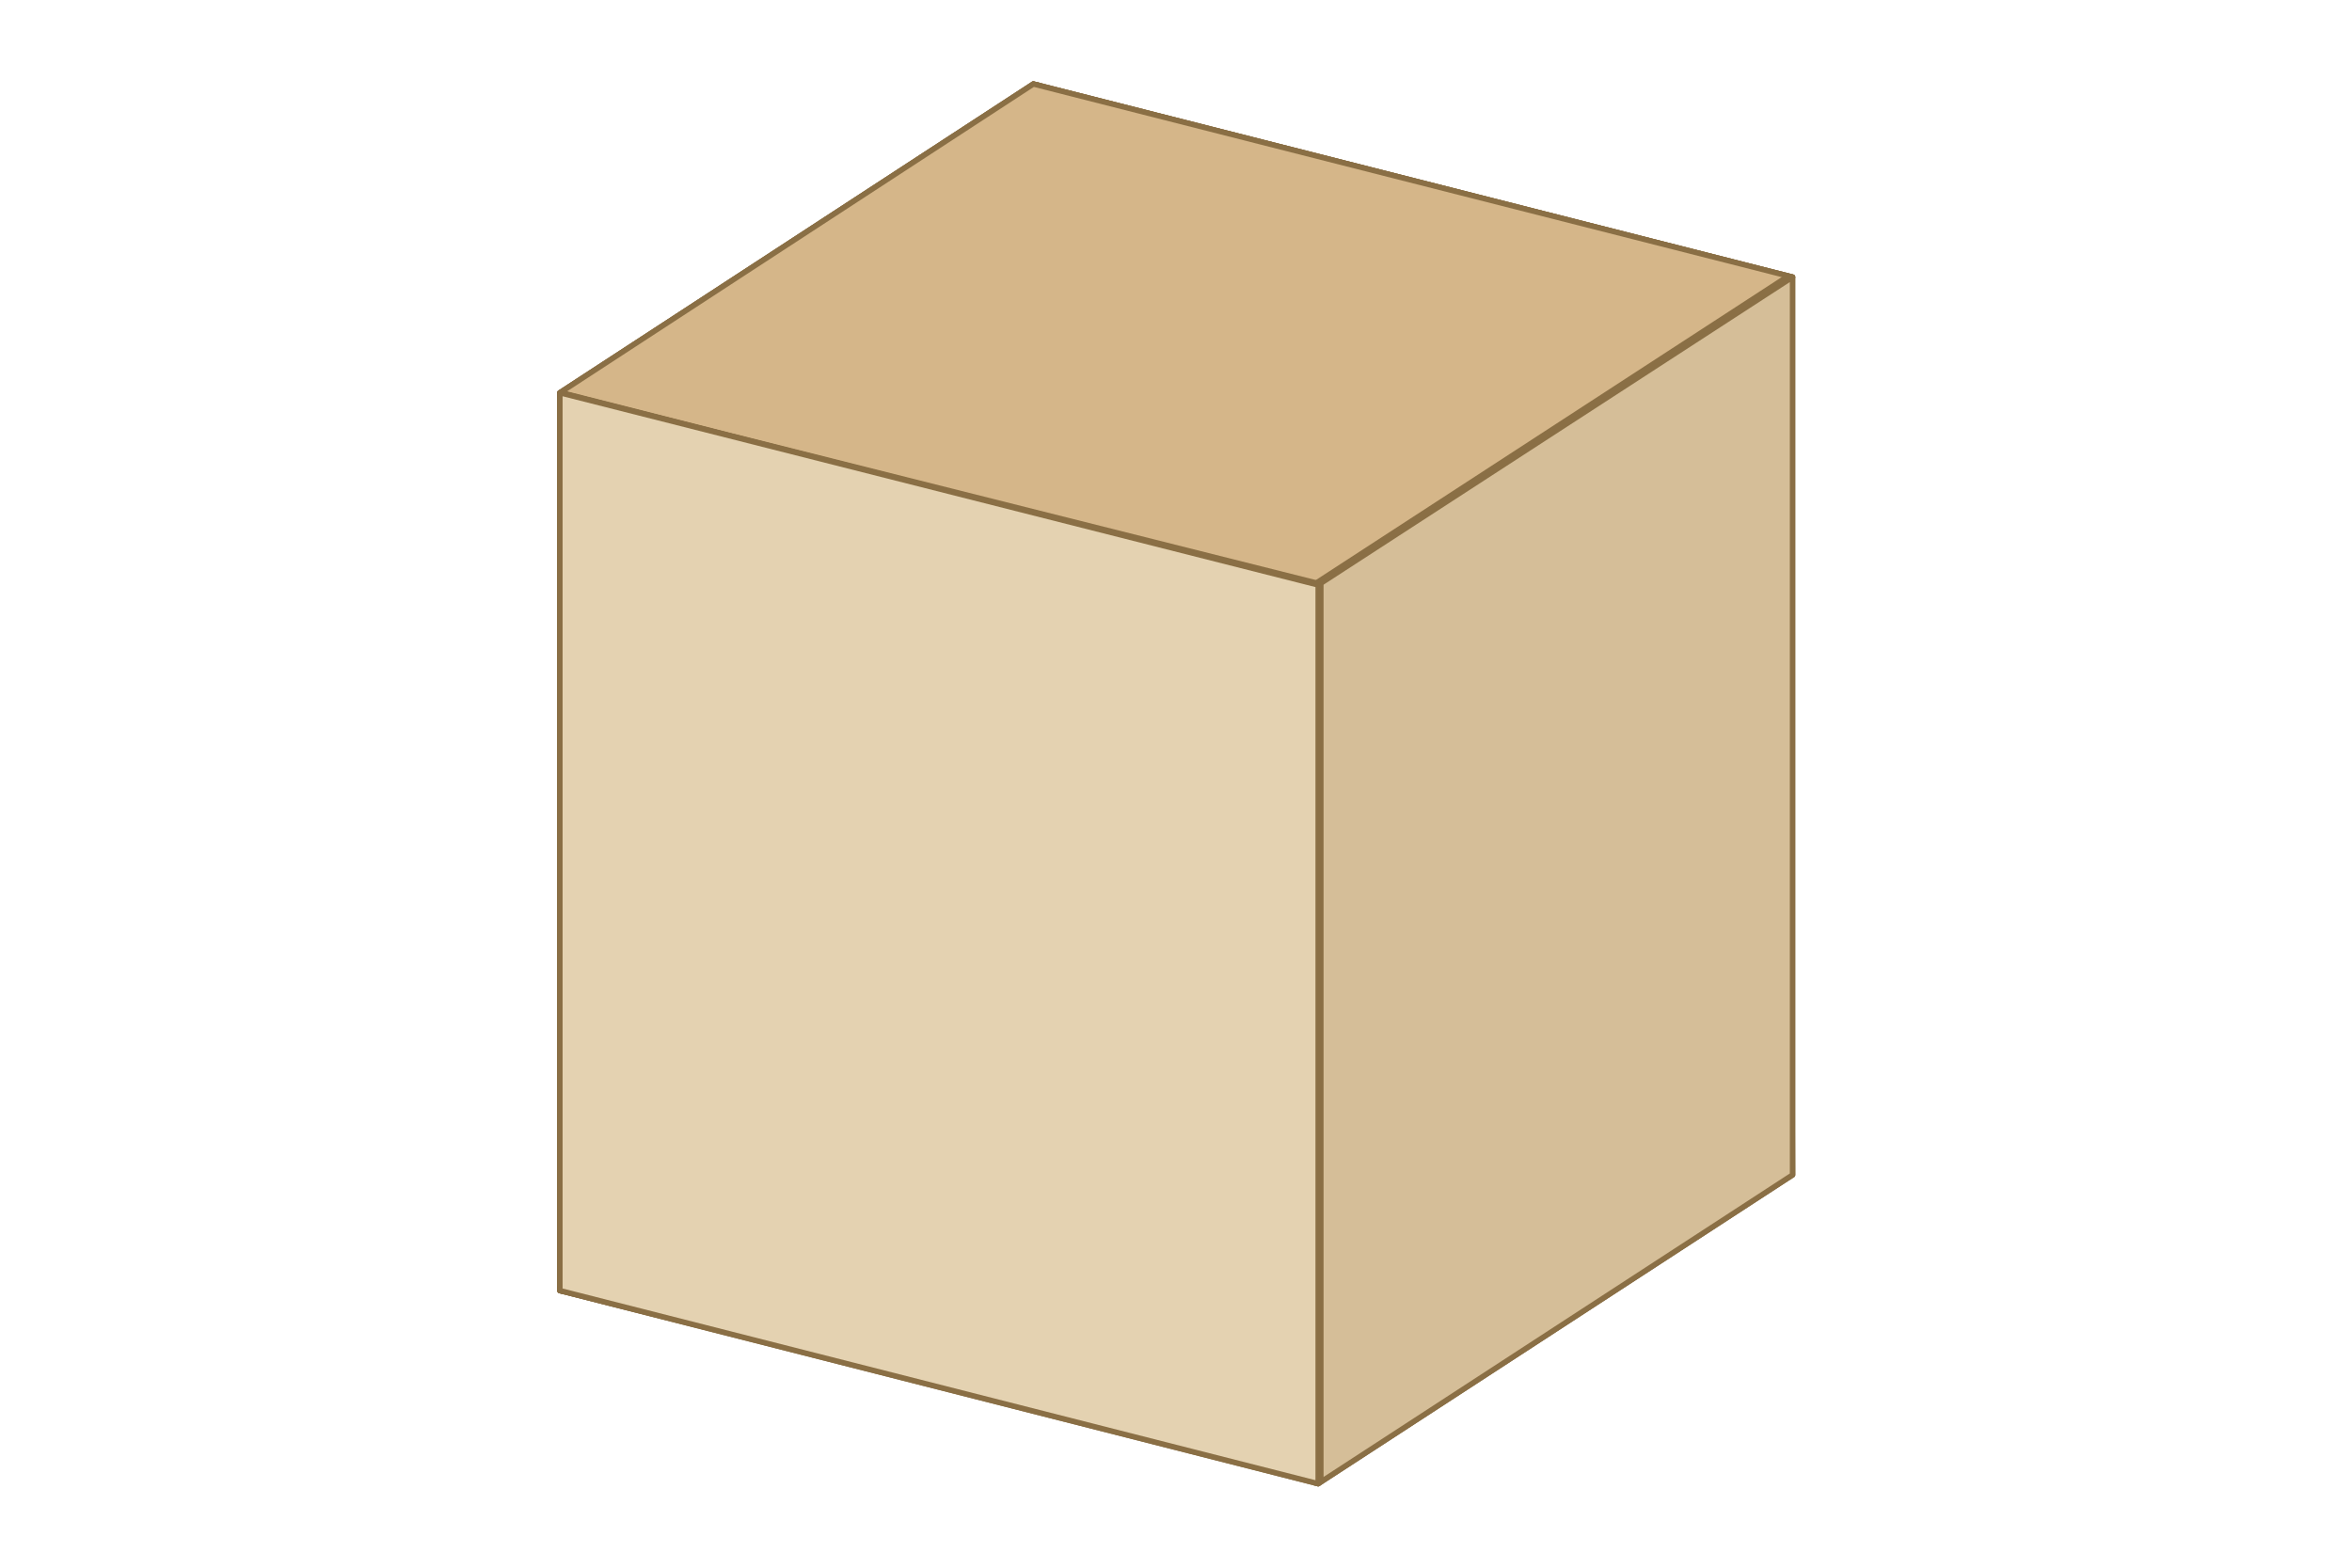
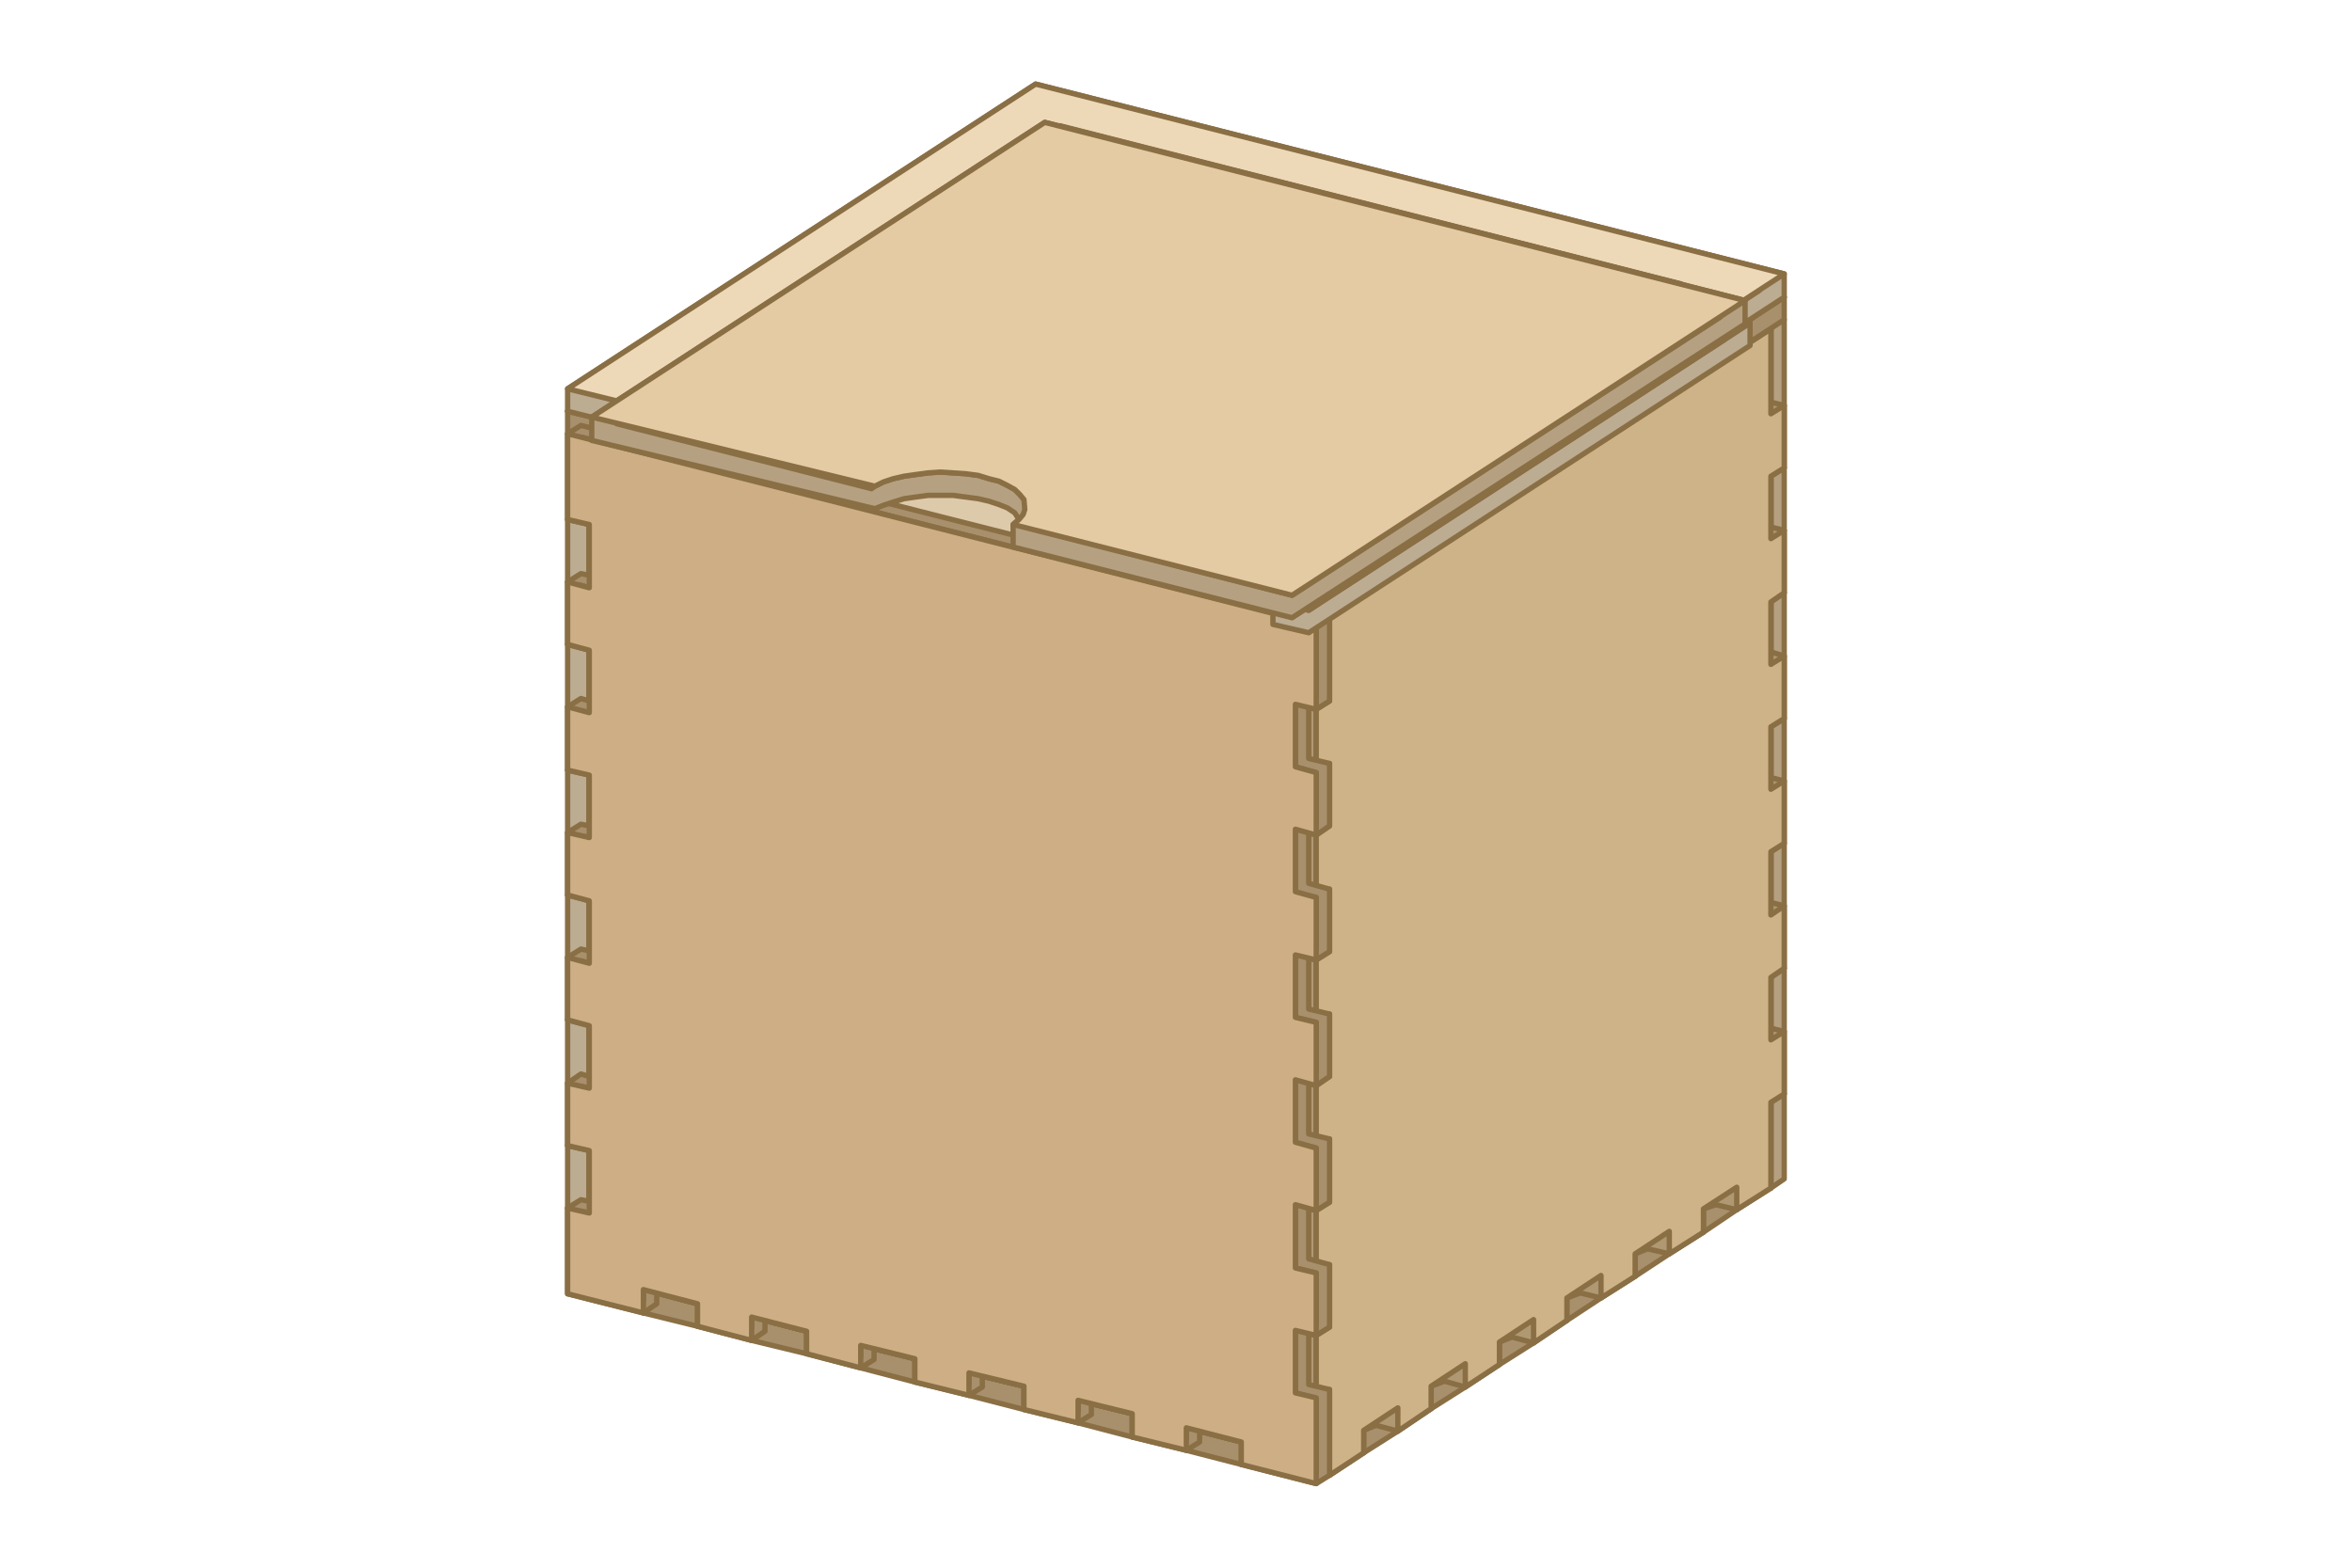
- <svg xmlns="http://www.w3.org/2000/svg" width="300" height="200" viewBox="-36.07 -127.74 157.39 176.18">
-   <path fill="#a9906d" fill-rule="evenodd" stroke="#8A6F45" stroke-linejoin="round" stroke-width=".61" d="m26.6-118.3 85.3 21.7V4.3L26.4-17.2v-100.9Zm0 101 85 21.6V-96.5l-85-21.6Z" />
-   <path fill="#ceaf85" fill-rule="evenodd" stroke="#8A6F45" stroke-linejoin="round" stroke-width=".61" d="m26.4-118.1 85.2 21.6v101L26.4-17.2Z" />
-   <path fill="#b5a181" fill-rule="evenodd" stroke="#8A6F45" stroke-linejoin="round" stroke-width=".61" d="M60.2 14.8 76.7 19 58.6 39l-85.2-21.7L8.5 1.7 25.6 6 37.1-.7l.7-.3 1-.1 1 .1 29.1 7.4.7.3.3.9-.3.4ZM37.1-.3 25.6 6.5 8.5 2.2-25.9 17l84.5 21.5 17.8-19.1-16.7-4.2 9.9-7.7-.7-.6L39.8-.5l-1-.1-1 .1-.4.1Z" />
-   <path fill="#e4cba3" fill-rule="evenodd" stroke="#8A6F45" stroke-linejoin="round" stroke-width=".61" d="M-26.6 16.9 8.5 1.7 25.6 6 37.1-.7l.7-.3 1-.1 1 .1 29.1 7.4.7.3.2.6-10.1 7.4 17 4.3-18.1 19.5Z" />
-   <path fill="#b09873" fill-rule="evenodd" stroke="#8A6F45" stroke-linejoin="round" stroke-width=".61" d="M-26.6 17.3V-83.6l53.2-34.7.5 101.1-53.3 34.6Zm.4-100.8V17l52.8-34.3v-100.6Z" />
-   <path fill="#cfb388" fill-rule="evenodd" stroke="#8A6F45" stroke-linejoin="round" stroke-width=".61" d="m-26.2-83.5 53.3-34.7v101l-53.3 34.6Z" />
-   <path fill="#a9906d" fill-rule="evenodd" stroke="#8A6F45" stroke-linejoin="round" stroke-width=".61" d="m-26.6-83.6 53.2-34.7 85.3 21.7-53.3 35.1-85.2-21.7Zm53.2-34.2-52.7 34.3L58.6-62l52.8-34.3Z" />
-   <path fill="#d5b689" fill-rule="evenodd" stroke="#8A6F45" stroke-linejoin="round" stroke-width=".61" d="m58.6-62 53.3-34.6-85.3-21.7-53.2 34.7Z" />
-   <path fill="#b5a181" fill-rule="evenodd" stroke="#8A6F45" stroke-linejoin="round" stroke-width=".61" d="M58.2 38.9v-101l53.2-34.6.5 101L58.6 39ZM58.6-62V38.6l52.8-34.4V-96.3Z" />
-   <path fill="#d5be98" fill-rule="evenodd" stroke="#8A6F45" stroke-linejoin="round" stroke-width=".61" d="M111.9-96.6 58.6-62V39l53.3-34.7Z" />
-   <path fill="#bcac92" fill-rule="evenodd" stroke="#8A6F45" stroke-linejoin="round" stroke-width=".61" d="m-26.6-83.6 85.5 21.5V38.8l-85.5-21.5Zm.2 100.8 85 21.6V-62l-85-21.6Z" />
-   <path fill="#e4d2b1" fill-rule="evenodd" stroke="#8A6F45" stroke-linejoin="round" stroke-width=".61" d="m58.6-62-85.2-21.6V17.3L58.6 39Z" />
+ <svg xmlns="http://www.w3.org/2000/svg" width="300" height="200" viewBox="-66.26 -118.8 166.24 188.3">
+   <path fill="#b5a181" fill-rule="evenodd" stroke="#8A6F45" stroke-linejoin="round" stroke-width=".64" d="M74.3 17.6v1.3l-1.6 1-6.5-1.6v-2.8l-4.9-1.2v1.3l-1.6 1-6.6-1.7v-2.7L48.2 11v1.3l-1.6 1-6.5-1.7V8.9l-4.9-1.3v1.3L33.6 10 27 8.3V5.6l-4.9-1.3v1.3l-1.6 1.1L14 5V2.3L9.1 1v1.3l-1.6 1L-1.6 1V-9.2L0-10.3l1 .3v-6.1l-2.6-.6v-7.6l1.6-1 1 .2v-6l-2.6-.7v-7.5l1.6-1 1 .2v-6.1l-2.6-.6v-7.5L0-55.4l1 .3v-6.1l-2.6-.7v-7.5l1.6-1 1 .2v-6.1l-2.6-.6v-7.5L0-85.5l1 .3v-6.1l-2.6-.6v-10.3l1.6-1 89.9 22.8v10.3l-1.6 1-1-.2v6l2.6.7v7.5l-1.6 1-1-.2v6.1l2.6.6v7.6l-1.6 1-1-.3v6.1l2.6.7v7.5l-1.6 1-1-.2v6.1l2.6.6v7.5l-1.6 1.1-1-.3v6.1l2.6.6v7.6l-1.6 1-1-.2v6l2.6.7v10.2l-1.6 1.1-9.1-2.3v-2.8ZM0-77.9l2.5.6v7.5L1-68.7 0-69v6.1l2.5.7v7.5l-1.5 1-1-.2v6l2.5.7v7.5l-1.5 1-1-.2v6.1l2.5.6v7.5L1-23.6l-1-.3v6.1l2.5.7v7.5L1-8.6l-1-.2V0l7.5 1.9V.6l1.6-1 6.5 1.6V4l4.9 1.2V3.9l1.6-1 6.5 1.6v2.8l5 1.2V7.2l1.6-1 6.5 1.7v2.7l4.9 1.2v-1.3l1.6-1 6.5 1.7v2.7l5 1.3v-1.3l1.6-1.1 6.5 1.7v2.7l4.9 1.3v-1.3l1.6-1.1 6.5 1.7v2.7l7.5 1.9v-8.8l-2.5-.6V5.5l1.5-1.1 1 .3v-6.1l-2.5-.7v-7.5l1.5-1 1 .2v-6.1l-2.5-.6v-7.5l1.5-1.1 1 .3v-6.1l-2.5-.6v-7.6l1.5-1 1 .2v-6l-2.5-.7v-7.5l1.5-1 1 .2v-6.1l-2.5-.6v-7.5l1.5-1.1 1 .3v-8.8L0-101.8v8.8l2.5.7v7.5l-1.5 1-1-.2Z" />
+   <path fill="#dcc49d" fill-rule="evenodd" stroke="#8A6F45" stroke-linejoin="round" stroke-width=".64" d="M85.8-69.7v7.5l2.5.6v7.5l-2.5-.6v7.5l2.5.7v7.5l-2.5-.7v7.6l2.5.6v7.5l-2.5-.6v7.5l2.5.6v7.6l-2.5-.7v7.5l2.5.7v7.5l-2.5-.6V13l2.5.6v10.3l-9.1-2.3v-2.8l-6.5-1.6v2.7l-6.5-1.6v-2.8l-6.5-1.6v2.7l-6.6-1.7v-2.7l-6.5-1.7v2.8l-6.5-1.7V8.9l-6.5-1.7V10L27 8.3V5.6l-6.5-1.7v2.8L14 5V2.3L7.5.6v2.7L-1.6 1V-9.2l2.6.6v-7.5l-2.6-.6v-7.6l2.6.7v-7.5l-2.6-.7v-7.5l2.6.6v-7.5l-2.6-.6v-7.5l2.6.6v-7.5l-2.6-.7v-7.5l2.6.7v-7.6l-2.6-.6v-7.5l2.6.6v-7.5l-2.6-.6v-10.3l89.9 22.9v10.2Z" />
+   <path fill="#bcac92" fill-rule="evenodd" stroke="#8A6F45" stroke-linejoin="round" stroke-width=".64" d="M2.5-77.3v7.5L1-68.7v6l1.5.5v7.5l-1.5 1v6.1l1.5.4v7.5l-1.5 1v6.1l1.5.4v7.5L1-23.6v6.1l1.5.4v7.5L1-8.6V1.7l-4.1 2.6-2.6-.6-1.5.5V7l-4.1 2.6-2.5-.6-1.6.6v2.7l-4 2.6-2.6-.6-1.5.6v2.7l-4.1 2.7-2.5-.7-1.6.6v2.7l-4 2.7-2.6-.7-1.5.6v2.7l-4.1 2.7-2.5-.7-1.6.6v2.7l-4 2.7-2.6-.7v-8.8l-1.6-.4v-7.5l1.6-1.1v-6l-1.6-.4V3.7l1.6-1v-6.1l-1.6-.4v-7.5l1.6-1v-6.1l-1.6-.4v-7.5l1.6-1.1v-6l-1.6-.5v-7.5l1.6-1v-6.1l-1.6-.4v-7.5l1.6-1v-10.3l53-34.5 2.6.7v8.8l1.5.4v7.5l-1.5 1v6.1Zm-56.1 21.5v6.1l1.6.4v7.5l-1.6 1.1v6.1l1.6.4v7.5l-1.6 1v6.1l1.6.4v7.5l-1.6 1.1v6l1.6.4v7.6l-1.6 1v6.1l1.6.4v7.5l-1.6 1v6.1l1.6.4v8l1.5-1v-2.8l4.1-2.6 2.5.6 1.5-.5v-2.8l4.1-2.6 2.6.6 1.5-.5v-2.8l4.1-2.6 2.5.6 1.6-.5v-2.8l4-2.6 2.6.6 1.5-.6V8.9l4.1-2.6 2.5.6 1.6-.6V3.6l4-2.7 2.6.7 1.5-.6V-9.2L0-10.3v-6l-1.6-.4v-7.6l1.6-1v-6.1l-1.6-.4v-7.5l1.6-1v-6.1l-1.6-.4v-7.5L0-55.4v-6.1l-1.6-.4v-7.5l1.6-1v-6.1l-1.6-.4v-7.5L0-85.5v-6l-1.6-.4v-8L-52-67.1v10.3Z" />
+   <path fill="#ddcaab" fill-rule="evenodd" stroke="#8A6F45" stroke-linejoin="round" stroke-width=".64" d="M-53.6-55.8v7.6l1.6-1.1v7.5l-1.6 1.1v7.5l1.6-1v7.5l-1.6 1v7.5l1.6-1v7.5l-1.6 1.1v7.5l1.6-1.1v7.6l-1.6 1v7.5l1.6-1v7.5l-1.6 1v7.5l1.6-1v10.3l4-2.7v-2.7l4.1-2.7v2.8l4.1-2.7v-2.7l4.1-2.7v2.8l4-2.7v-2.7l4.1-2.7v2.8l4.1-2.7v-2.7l4.1-2.7v2.7l4-2.6V9.6l4.1-2.7v2.7L-7.2 7V4.2l4.1-2.6v2.7L1 1.7V-8.6l1.5-1v-7.5l-1.5 1v-7.5l1.5-1.1v-7.5L1-31.1v-7.6l1.5-1v-7.5l-1.5 1v-7.5l1.5-1v-7.5l-1.5 1v-7.5l1.5-1.1v-7.5l-1.5 1v-7.5l1.5-1v-7.5l-1.5 1v-10.2l-53 34.4v10.3Z" />
+   <path fill="#a9906d" fill-rule="evenodd" stroke="#8A6F45" stroke-linejoin="round" stroke-width=".64" d="m15.6 2.7 4.9 1.2 1.6-1 6.5 1.6V6l5 1.2 1.6-1 6.5 1.7v1.4l4.9 1.2 1.6-1 6.5 1.7v1.4l5 1.3 1.6-1.1 6.5 1.7v1.4l4.9 1.3 1.6-1.1 6.5 1.7v1.4l5 1.3v2.7l-1.6 1v2.3l-4 2.7-2.6-.7-1.5 1v2.3L72 34.5l-2.5-.7-1.6 1v2.3l-4.1 2.7-2.5-.6-1.5 1v2.3l-4.1 2.6-2.6-.6-1.5 1v2.3l-4.1 2.6-2.5-.6-1.5 1v2.3l-4.1 2.6-2.6-.6-4 2.6-6.6-1.6-1.5 1-6.6-1.7V54l-4.9-1.2-1.6 1-6.5-1.7v-1.4L.2 49.4l-1.6 1.1-6.6-1.7v-1.4l-4.9-1.3-1.6 1.1-6.5-1.7v-1.4l-4.9-1.3-1.6 1-6.6-1.6v-1.5l-4.9-1.2-1.6 1-6.5-1.6v-1.5l-4.9-1.2v-2.8l1.5-1v-2.3l4.1-2.6 2.5.6 1.5-1v-2.3l4.1-2.6 2.6.6 1.5-1v-2.3l4.1-2.6 2.5.6 1.6-1v-2.3l4-2.6 2.6.6 1.5-1V8.9l4.1-2.6 2.5.6 1.6-1V3.6l4-2.7 2.6.7L1-1.1 7.5.6l1.6-1 6.5 1.6ZM-7.2 7l-4.1 2.6-2.5-.6-1.6 1v2.3l-4 2.6-2.6-.6-1.5 1v2.3l-4.1 2.7-2.5-.7-1.6 1v2.3l-4 2.7-2.6-.7-1.5 1v2.3l-4.1 2.7-2.5-.7-1.6 1v2.3l-1 .7 3.5.9v1.4l4.9 1.3 1.6-1 6.5 1.6v1.4l5 1.3 1.6-1 6.5 1.6v1.5l4.9 1.2 1.6-1 6.5 1.6v1.5l5 1.2 1.6-1 6.5 1.7v1.4l4.9 1.2 1.6-1 6.5 1.7v1.4l5 1.3 1.5-1.1 6.6 1.7 4-2.7 2.6.7 1.5-1v-2.3L45 47l2.5.7 1.6-1v-2.3l4-2.7 2.6.7 1.5-1v-2.3l4.1-2.7 2.5.7 1.6-1v-2.3l4.1-2.7 2.5.7 1.5-1v-2.3l4.1-2.7 2.6.6 1.5-.9v-2.4l1-.6-3.5-.9v-1.5l-4.9-1.2-1.6 1-6.5-1.6v-1.5l-4.9-1.2-1.6 1-6.6-1.7v-1.4l-4.9-1.2-1.6 1-6.5-1.7v-1.4l-4.9-1.3-1.6 1.1L27 8.3V6.9l-4.9-1.3-1.6 1.1L14 5V3.6L9.1 2.3l-1.6 1L1 1.7l-4.1 2.6-2.6-.6-1.5 1Z" />
+   <path fill="#d5b689" fill-rule="evenodd" stroke="#8A6F45" stroke-linejoin="round" stroke-width=".64" d="m14 2.3 6.5 1.6 1.6-1 6.5 1.6L27 5.6l6.6 1.6 1.6-1 6.5 1.7-1.6 1 6.5 1.6 1.6-1 6.5 1.7-1.6 1 6.6 1.7 1.6-1.1 6.5 1.7-1.6 1 6.5 1.7 1.6-1.1 6.5 1.7-1.6 1 6.6 1.7-4.1 2.6 2.5.7-4 2.6-2.6-.6-4.1 2.7 2.6.6-4.1 2.7-2.5-.7-4.1 2.7 2.5.6-4.1 2.7-2.5-.7-4.1 2.7 2.6.6-4.1 2.7-2.6-.7-4 2.7 2.5.6-4.1 2.7L45 47l-4.1 2.7 2.6.6-4.1 2.7-2.6-.7-4 2.7-6.6-1.7-1.5 1.1-6.6-1.7 1.6-1-6.5-1.7-1.6 1-6.5-1.6 1.6-1-6.6-1.7-1.5 1-6.6-1.6 1.6-1.1-6.5-1.6-1.6 1-6.5-1.6 1.6-1.1-6.5-1.6-1.6 1-6.6-1.7 1.6-1-6.5-1.6-1.6 1-6.5-1.7 1.6-1-6.5-1.7 4-2.6-2.5-.7 4.1-2.6 2.5.6 4.1-2.6-2.6-.7 4.1-2.6 2.6.6 4-2.6-2.5-.7 4.1-2.6 2.5.6 4.1-2.6-2.5-.7 4-2.6 2.6.6 4-2.6-2.5-.7 4.1-2.6 2.5.6 4.1-2.7-2.5-.6 4-2.7 2.6.7L1-1.1 7.5.6l1.6-1 6.5 1.6Z" />
+   <path fill="#b09873" fill-rule="evenodd" stroke="#8A6F45" stroke-linejoin="round" stroke-width=".64" d="m81.5-78.3-2.6 1.7L2.5-96v-2.7l2.7-1.8 76.3 19.4Z" />
+   <path fill="#debf91" fill-rule="evenodd" stroke="#8A6F45" stroke-linejoin="round" stroke-width=".64" d="m5.2-100.5 76.3 19.4-2.6 1.8L2.5-98.7Z" />
+   <path fill="#b5a181" fill-rule="evenodd" stroke="#8A6F45" stroke-linejoin="round" stroke-width=".64" d="m-52-67.1 53-34.4 4.2 1v2.8l-53 34.5-4.2-1.1ZM1-98.8l-50 32.5 1.2.3 50-32.5Z" />
+   <path fill="#e4cba3" fill-rule="evenodd" stroke="#8A6F45" stroke-linejoin="round" stroke-width=".64" d="m1-101.5 4.2 1-53 34.5-4.2-1.1Z" />
+   <path fill="#b09873" fill-rule="evenodd" stroke="#8A6F45" stroke-linejoin="round" stroke-width=".64" d="M89.9-55.1v7.5l-1.6 1.1v6l1.6.5v7.5l-1.6 1v6.1l1.6.4v7.5l-1.6 1v6.1l1.6.4v7.5l-1.6 1.1v6.1l1.6.4v7.5l-1.6 1v10.3l-4.1 2.6-2.5-.6-1.5.5v2.8l-4.1 2.6-2.6-.6-1.5.6v2.7l-4.1 2.6-2.5-.6-1.6.6v2.7l-4 2.7-2.6-.7-1.5.6v2.7l-4.1 2.7-2.5-.7-1.6.6v2.7l-4 2.7-2.6-.7-1.5.6v2.7l-4.1 2.7-2.5-.7v-8.8l-1.6-.4V41l1.6-1.1v-6l-1.6-.4v-7.6l1.6-1v-6.1l-1.6-.4v-7.5l1.6-1V3.8l-1.6-.4v-7.5l1.6-1.1v-6l-1.6-.4v-7.6l1.6-1v-6.1l-1.6-.4v-7.5l1.6-1v-10.3l53-34.5 2.5.7v8.8l1.6.4v7.5l-1.6 1v6.1ZM33.7-33.6v6.1l1.6.4v7.5l-1.6 1.1v6.1l1.6.4v7.5l-1.6 1v6.1l1.6.4v7.5l-1.6 1.1v6l1.6.4v7.6l-1.6 1v6.1l1.6.4v7.5l-1.6 1v6.1l1.6.4v8l1.5-1v-2.8l4.1-2.6 2.6.6 1.5-.5V47l4.1-2.6 2.5.6 1.5-.5v-2.8l4.1-2.6 2.6.6 1.5-.5v-2.8l4.1-2.6 2.5.6 1.6-.6v-2.7l4-2.6 2.6.6 1.5-.6v-2.7l4.1-2.7 2.5.7 1.6-.6V13l1.5-1.1v-6l-1.5-.4v-7.6l1.5-1v-6.1l-1.5-.4v-7.5l1.5-1v-6.1l-1.5-.4v-7.5l1.5-1.1v-6.1l-1.5-.4v-7.5l1.5-1v-6.1l-1.5-.4v-7.5l1.5-1.1v-6l-1.5-.4v-8L35.3-44.9v10.3Z" />
+   <path fill="#cfb388" fill-rule="evenodd" stroke="#8A6F45" stroke-linejoin="round" stroke-width=".64" d="M33.7-33.6v7.6l1.6-1.1v7.5l-1.6 1.1v7.5l1.6-1v7.5l-1.6 1V4l1.6-1v7.5l-1.6 1.1v7.5l1.6-1.1v7.6l-1.6 1v7.5l1.6-1v7.5l-1.6 1v7.5l1.6-1v10.3l4.1-2.7V53l4.1-2.7v2.8l4-2.7v-2.7l4.1-2.7v2.8l4.1-2.7v-2.7l4.1-2.7v2.8l4-2.7v-2.7l4.1-2.7v2.7l4.1-2.6v-2.7l4.1-2.7v2.7l4.1-2.6v-2.8l4-2.6v2.7l4.1-2.6V13.6l1.6-1V5.1l-1.6 1v-7.5l1.6-1.1V-10l-1.6 1.1v-7.6l1.6-1V-25l-1.6 1v-7.5l1.6-1V-40l-1.6 1v-7.5l1.6-1.1v-7.5l-1.6 1v-7.5l1.6-1v-7.5l-1.6 1v-10.2l-53 34.4v10.3Z" />
+   <path fill="#a9906d" fill-rule="evenodd" stroke="#8A6F45" stroke-linejoin="round" stroke-width=".64" d="M-56.2-69.4 0-106l89.9 22.9v2.7L33.7-43.8l-2.5-.7v-2.7l51.5-33.6L1-101.5-53.6-66l-2.6-.7Zm142-11 1.1-.8-1.1-.2Z" />
+   <path fill="#d5b689" fill-rule="evenodd" stroke="#8A6F45" stroke-linejoin="round" stroke-width=".64" d="m33.7-46.6-2.5-.6 54.6-35.5L1-104.3l-54.6 35.5-2.6-.6L0-106l89.9 22.9Z" />
+   <path fill="#bcac92" fill-rule="evenodd" stroke="#8A6F45" stroke-linejoin="round" stroke-width=".64" d="m26.1-51.2 48.4-31.5-71.6-18.2-51.4 33.4-7.7-1.9v-2.7L0-108.7l89.9 22.8v2.8L33.7-46.6l-7.6-1.9Zm51.4-33.5v2.7L29.1-50.5l4.6 1.2 53.2-34.6L0-106l-53.1 34.6 4.6 1.2 51.4-33.5Z" />
+   <path fill="#edd9b8" fill-rule="evenodd" stroke="#8A6F45" stroke-linejoin="round" stroke-width=".64" d="m33.7-49.3-7.6-1.9 51.4-33.5-74.6-19-51.4 33.5-7.7-1.9L0-108.7l89.9 22.8Z" />
+   <path fill="#a9906d" fill-rule="evenodd" stroke="#8A6F45" stroke-linejoin="round" stroke-width=".64" d="M19.7 53.1v1.3l-1.6 1-6.5-1.6V51l-4.9-1.2v1.3l-1.6 1-6.5-1.6v-2.8l-5-1.2v1.3l-1.6 1-6.5-1.6v-2.8l-4.9-1.2v1.3l-1.6 1-6.5-1.7v-2.7l-5-1.3v1.3l-1.6 1.1-6.5-1.7v-2.7l-4.9-1.3v1.3l-1.6 1.1-9.1-2.3V26.3l1.6-1 1 .2v-6.1l-2.6-.6v-7.5l1.6-1.1 1 .3V4.4l-2.6-.7v-7.5l1.6-1 1 .2v-6l-2.6-.7v-7.5l1.6-1 1 .2v-6.1l-2.6-.6v-7.6l1.6-1 1 .3v-6.1l-2.6-.7v-7.5l1.6-1 1 .2v-6.1l-2.6-.6v-10.3l1.6-1 89.9 22.8v10.3l-1.6 1-.9-.2v6.1l2.5.6v7.5l-1.6 1.1-.9-.3v6.1l2.5.7v7.5l-1.6 1-.9-.2v6.1l2.5.6v7.5l-1.6 1.1-.9-.3v6.1l2.5.6v7.6l-1.6 1-.9-.2v6l2.5.7v7.5l-1.6 1-.9-.2v6.1l2.5.6v10.3l-1.6 1-9-2.3v-2.7Zm-74.3-95.5 2.6.6v7.6l-1.6 1-1-.2v6l2.6.7v7.5l-1.6 1-1-.2v6.1l2.6.6v7.5l-1.6 1.1-1-.3v6.1l2.6.7v7.5l-1.6 1-1-.2v6l2.6.7v7.5l-1.6 1-1-.2v8.8l7.5 1.9v-1.3l1.6-1 6.5 1.7v2.7l4.9 1.2v-1.3l1.6-1 6.6 1.7v2.7l4.9 1.3v-1.3l1.6-1.1 6.5 1.7v2.7l4.9 1.3v-1.3l1.6-1.1 6.6 1.7v2.7l4.9 1.3v-1.3l1.6-1 6.5 1.6v2.8l4.9 1.2v-1.3l1.6-1 6.5 1.6v2.8l7.5 1.9v-8.8l-2.5-.7V41l1.6-1.1.9.3v-6.1l-2.5-.6v-7.6l1.6-1 .9.3v-6.1l-2.5-.7v-7.5l1.6-1 .9.2V4l-2.5-.6v-7.5l1.6-1.1.9.3V-11l-2.5-.6v-7.6l1.6-1 .9.2v-6l-2.5-.7v-7.5l1.6-1 .9.2v-8.8l-88.3-22.5v8.9l2.6.6v7.5l-1.6 1.1-1-.3Z" />
+   <path fill="#ceaf85" fill-rule="evenodd" stroke="#8A6F45" stroke-linejoin="round" stroke-width=".64" d="M31.2-34.2v7.5l2.5.7v7.5l-2.5-.7v7.5l2.5.7v7.5l-2.5-.6v7.5l2.5.6v7.6l-2.5-.7v7.5l2.5.7v7.5l-2.5-.7v7.6l2.5.6v7.5l-2.5-.6v7.5l2.5.6v10.3l-9-2.3v-2.7l-6.6-1.7v2.7l-6.5-1.6V51l-6.5-1.6v2.7l-6.5-1.6v-2.8L-8 46.1v2.7l-6.5-1.6v-2.8l-6.5-1.6v2.7l-6.5-1.7v-2.7l-6.6-1.7v2.8l-6.5-1.7v-2.7l-6.5-1.7v2.8l-9.1-2.3V26.3l2.6.6v-7.5l-2.6-.6v-7.5l2.6.6V4.4l-2.6-.7v-7.5l2.6.7v-7.5l-2.6-.7v-7.5l2.6.6v-7.5l-2.6-.6v-7.6l2.6.7v-7.5l-2.6-.7v-7.5l2.6.7v-7.6l-2.6-.6v-10.3l89.9 22.9v10.2Z" />
+   <path fill="#bcac92" fill-rule="evenodd" stroke="#8A6F45" stroke-linejoin="round" stroke-width=".64" d="m28.5-46.6 53-34.5 4.3 1.1v2.7l-53 34.5-4.3-1Zm53-31.7L31.6-45.8l1.2.3L82.7-78Z" />
+   <path fill="#edd9b8" fill-rule="evenodd" stroke="#8A6F45" stroke-linejoin="round" stroke-width=".64" d="m81.5-81.1 4.3 1.1-53 34.5-4.3-1.1Z" />
+   <path fill="#b5a181" fill-rule="evenodd" stroke="#8A6F45" stroke-linejoin="round" stroke-width=".64" d="m-2.7-55.8.7-.6-.5-.8-.9-.6-1-.4-1.2-.4-1.3-.3-1.5-.2-1.5-.2h-3l-1.5.2-1.4.2-1.3.4-1.2.4-1 .4-34-8.2v-2.8l54.4-35.4 84.1 21.4v2.8L30.8-44.6l-33.5-8.5Zm-15.6-5.1 1.2-.4 1.3-.3 1.4-.2 1.5-.2 1.5-.1 1.5.1 1.5.1 1.5.2 1.3.4 1.2.3 1 .5.9.5.6.6.5.6.2.6v2.7l32 8.2 51.4-33.4-81.1-20.6-51.4 33.4 30.6 7.8.4-.3Z" />
+   <path fill="#e4cba3" fill-rule="evenodd" stroke="#8A6F45" stroke-linejoin="round" stroke-width=".64" d="m30.8-47.3-33.5-8.5.7-.6.5-.6.2-.6-.1-1.2-.5-.6-.6-.6-.9-.5-1-.5-1.2-.3-1.3-.4-1.5-.2-1.5-.1-1.5-.1-1.5.1-1.5.2-1.4.2-1.3.3-1.2.4-1 .5-34-8.3 54.4-35.4 84.1 21.4Z" />
</svg>
